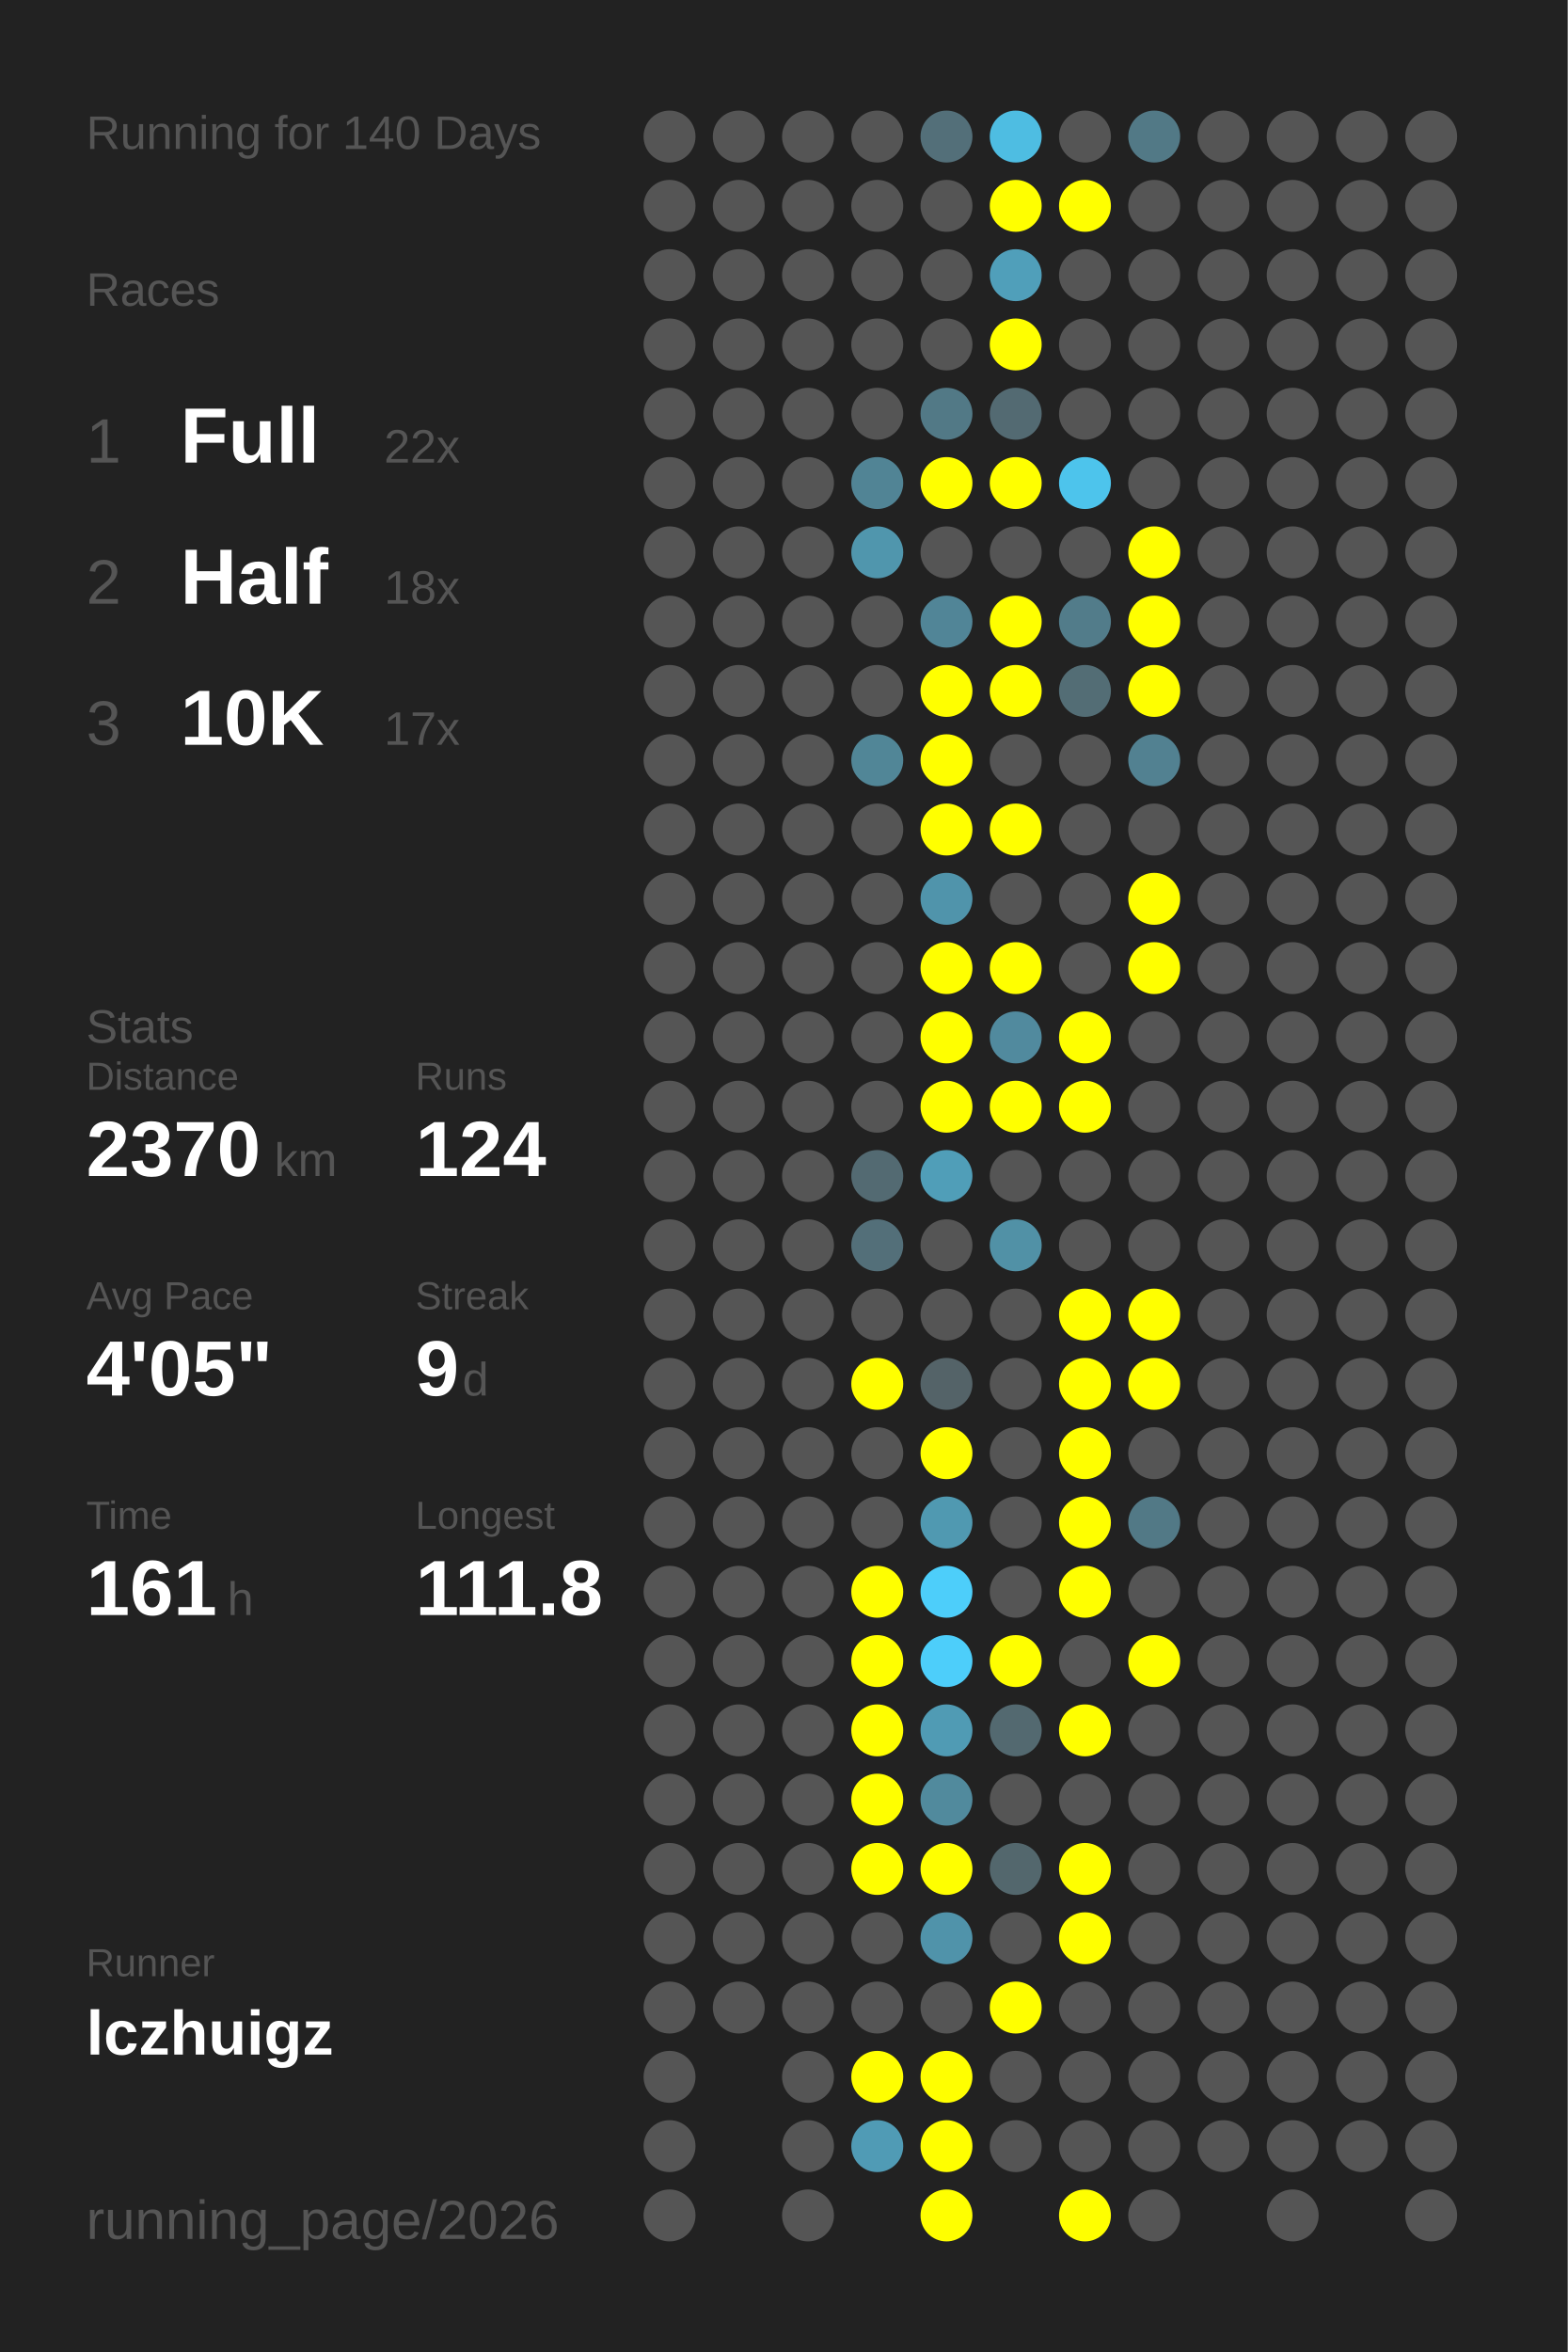
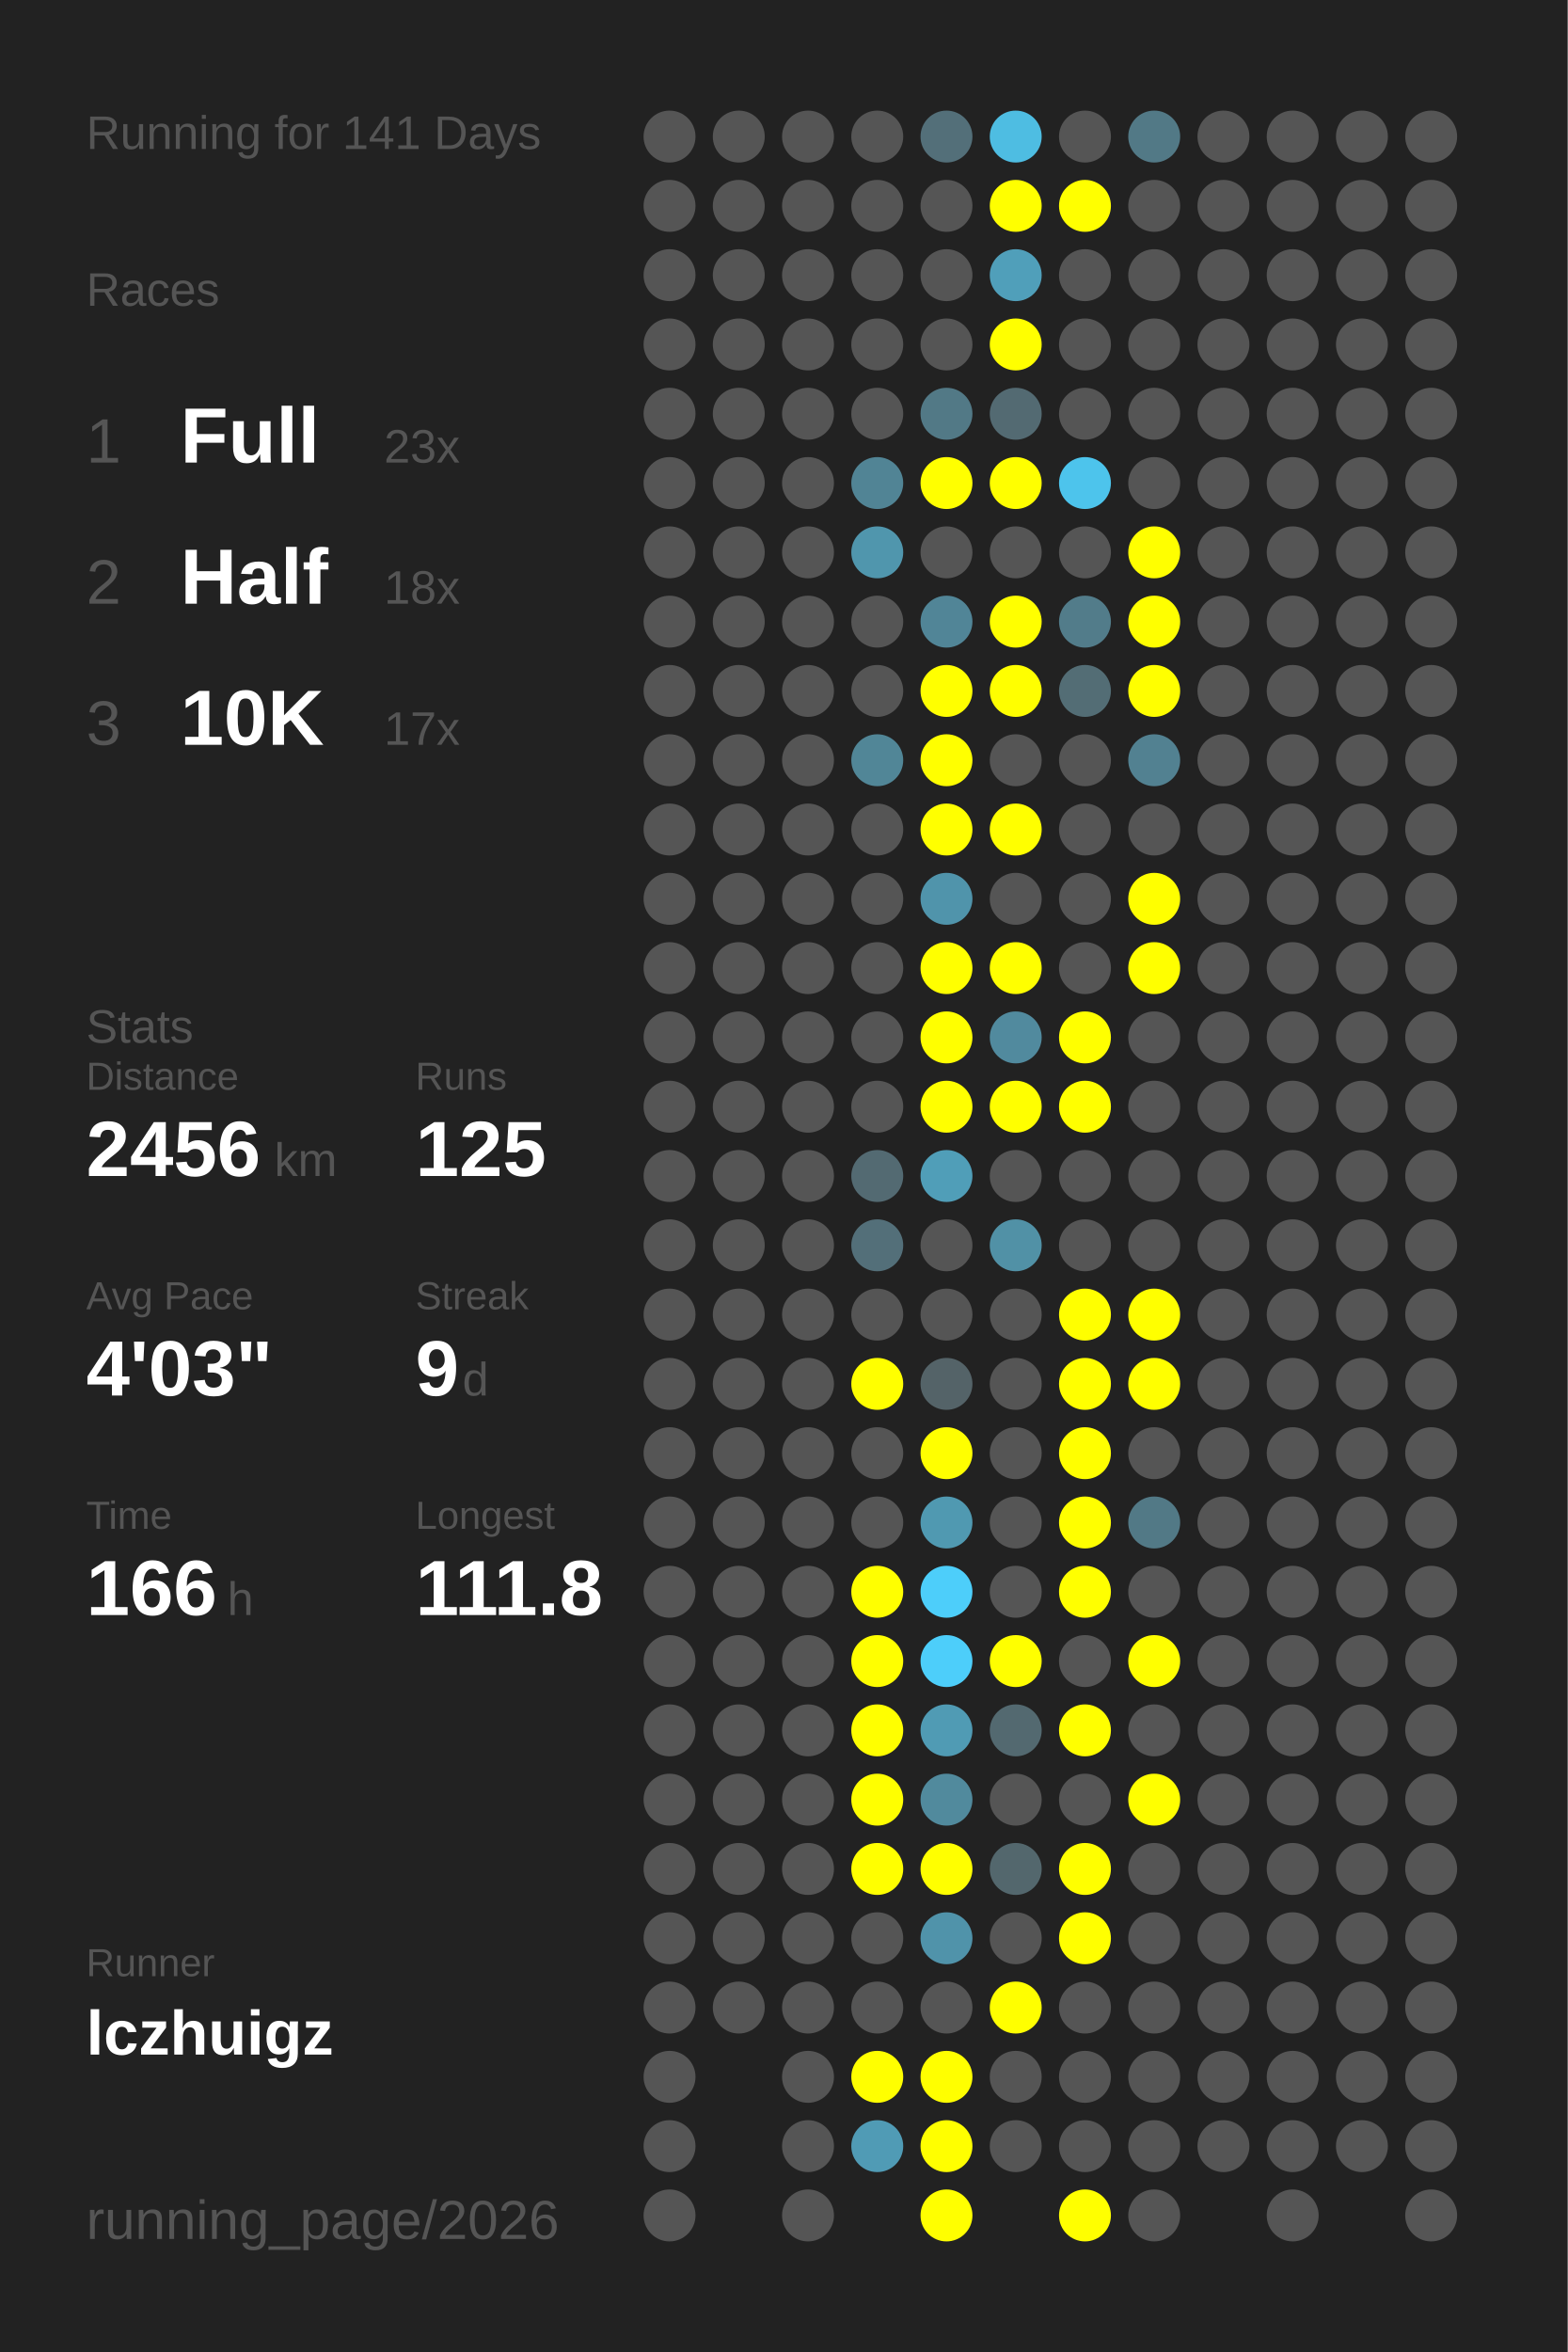
<svg xmlns="http://www.w3.org/2000/svg" baseProfile="full" height="300mm" version="1.1" viewBox="0,0,200,300" width="200mm">
  <defs />
  <rect fill="#222222" height="300" width="200" x="0" y="0" />
-   <text fill="#555555" style="font-size:6px; font-family:Arial;" x="11" y="19">Running for 140 Days</text>
+   <text fill="#555555" style="font-size:6px; font-family:Arial;" x="11" y="19">Running for 141 Days</text>
  <text fill="#555555" style="font-size:6px; font-family:Arial;" x="11" y="39">Races</text>
  <text fill="#555555" style="font-size:8px; font-family:Arial;" x="11" y="59">1</text>
  <text fill="#FFFFFF" style="font-size:10px; font-family:Arial; font-weight:bold;" x="23" y="59">Full</text>
-   <text fill="#555555" style="font-size:6px; font-family:Arial;" x="49" y="59">22x</text>
+   <text fill="#555555" style="font-size:6px; font-family:Arial;" x="49" y="59">23x</text>
  <text fill="#555555" style="font-size:8px; font-family:Arial;" x="11" y="77">2</text>
  <text fill="#FFFFFF" style="font-size:10px; font-family:Arial; font-weight:bold;" x="23" y="77">Half</text>
  <text fill="#555555" style="font-size:6px; font-family:Arial;" x="49" y="77">18x</text>
  <text fill="#555555" style="font-size:8px; font-family:Arial;" x="11" y="95">3</text>
  <text fill="#FFFFFF" style="font-size:10px; font-family:Arial; font-weight:bold;" x="23" y="95">10K</text>
  <text fill="#555555" style="font-size:6px; font-family:Arial;" x="49" y="95">17x</text>
  <text fill="#555555" style="font-size:6px; font-family:Arial;" x="11" y="133">Stats</text>
  <text fill="#555555" style="font-size:5px; font-family:Arial;" x="11" y="139">Distance</text>
-   <text fill="#FFFFFF" style="font-size:10px; font-family:Arial; font-weight:bold;" x="11" y="150">2370</text>
+   <text fill="#FFFFFF" style="font-size:10px; font-family:Arial; font-weight:bold;" x="11" y="150">2456</text>
  <text fill="#555555" style="font-size:6px; font-family:Arial;" x="35" y="150">km</text>
  <text fill="#555555" style="font-size:5px; font-family:Arial;" x="53" y="139">Runs</text>
-   <text fill="#FFFFFF" style="font-size:10px; font-family:Arial; font-weight:bold;" x="53" y="150">124</text>
+   <text fill="#FFFFFF" style="font-size:10px; font-family:Arial; font-weight:bold;" x="53" y="150">125</text>
  <text fill="#555555" style="font-size:5px; font-family:Arial;" x="11" y="167">Avg Pace</text>
-   <text fill="#FFFFFF" style="font-size:10px; font-family:Arial; font-weight:bold;" x="11" y="178">4'05"</text>
+   <text fill="#FFFFFF" style="font-size:10px; font-family:Arial; font-weight:bold;" x="11" y="178">4'03"</text>
  <text fill="#555555" style="font-size:5px; font-family:Arial;" x="53" y="167">Streak</text>
  <text fill="#FFFFFF" style="font-size:10px; font-family:Arial; font-weight:bold;" x="53" y="178">9</text>
  <text fill="#555555" style="font-size:6px; font-family:Arial;" x="59" y="178">d</text>
  <text fill="#555555" style="font-size:5px; font-family:Arial;" x="11" y="195">Time</text>
-   <text fill="#FFFFFF" style="font-size:10px; font-family:Arial; font-weight:bold;" x="11" y="206">161</text>
+   <text fill="#FFFFFF" style="font-size:10px; font-family:Arial; font-weight:bold;" x="11" y="206">166</text>
  <text fill="#555555" style="font-size:6px; font-family:Arial;" x="29" y="206">h</text>
  <text fill="#555555" style="font-size:5px; font-family:Arial;" x="53" y="195">Longest</text>
  <text fill="#FFFFFF" style="font-size:10px; font-family:Arial; font-weight:bold;" x="53" y="206">111.8</text>
  <text fill="#555555" style="font-size:5px; font-family:Arial;" x="11" y="252.065">Runner</text>
  <text fill="#FFFFFF" style="font-size:8px; font-family:Arial; font-weight:bold;" x="11" y="262.065">lczhuigz</text>
  <text fill="#555555" style="font-size:7px; font-family:Arial;" x="11" y="285.581">running_page/2026</text>
  <circle cx="85.417" cy="17.419" fill="#555555" r="3.312" />
  <circle cx="85.417" cy="26.258" fill="#555555" r="3.312" />
  <circle cx="85.417" cy="35.097" fill="#555555" r="3.312" />
  <circle cx="85.417" cy="43.935" fill="#555555" r="3.312" />
  <circle cx="85.417" cy="52.774" fill="#555555" r="3.312" />
  <circle cx="85.417" cy="61.613" fill="#555555" r="3.312" />
  <circle cx="85.417" cy="70.452" fill="#555555" r="3.312" />
  <circle cx="85.417" cy="79.29" fill="#555555" r="3.312" />
  <circle cx="85.417" cy="88.129" fill="#555555" r="3.312" />
  <circle cx="85.417" cy="96.968" fill="#555555" r="3.312" />
  <circle cx="85.417" cy="105.806" fill="#555555" r="3.312" />
  <circle cx="85.417" cy="114.645" fill="#555555" r="3.312" />
  <circle cx="85.417" cy="123.484" fill="#555555" r="3.312" />
  <circle cx="85.417" cy="132.323" fill="#555555" r="3.312" />
  <circle cx="85.417" cy="141.161" fill="#555555" r="3.312" />
  <circle cx="85.417" cy="150" fill="#555555" r="3.312" />
  <circle cx="85.417" cy="158.839" fill="#555555" r="3.312" />
  <circle cx="85.417" cy="167.677" fill="#555555" r="3.312" />
  <circle cx="85.417" cy="176.516" fill="#555555" r="3.312" />
  <circle cx="85.417" cy="185.355" fill="#555555" r="3.312" />
  <circle cx="85.417" cy="194.194" fill="#555555" r="3.312" />
  <circle cx="85.417" cy="203.032" fill="#555555" r="3.312" />
  <circle cx="85.417" cy="211.871" fill="#555555" r="3.312" />
  <circle cx="85.417" cy="220.71" fill="#555555" r="3.312" />
  <circle cx="85.417" cy="229.548" fill="#555555" r="3.312" />
  <circle cx="85.417" cy="238.387" fill="#555555" r="3.312" />
  <circle cx="85.417" cy="247.226" fill="#555555" r="3.312" />
  <circle cx="85.417" cy="256.065" fill="#555555" r="3.312" />
  <circle cx="85.417" cy="264.903" fill="#555555" r="3.312" />
  <circle cx="85.417" cy="273.742" fill="#555555" r="3.312" />
  <circle cx="85.417" cy="282.581" fill="#555555" r="3.312" />
  <circle cx="94.25" cy="17.419" fill="#555555" r="3.312" />
  <circle cx="94.25" cy="26.258" fill="#555555" r="3.312" />
  <circle cx="94.25" cy="35.097" fill="#555555" r="3.312" />
  <circle cx="94.25" cy="43.935" fill="#555555" r="3.312" />
  <circle cx="94.25" cy="52.774" fill="#555555" r="3.312" />
  <circle cx="94.25" cy="61.613" fill="#555555" r="3.312" />
  <circle cx="94.25" cy="70.452" fill="#555555" r="3.312" />
  <circle cx="94.25" cy="79.29" fill="#555555" r="3.312" />
  <circle cx="94.25" cy="88.129" fill="#555555" r="3.312" />
  <circle cx="94.25" cy="96.968" fill="#555555" r="3.312" />
  <circle cx="94.25" cy="105.806" fill="#555555" r="3.312" />
  <circle cx="94.25" cy="114.645" fill="#555555" r="3.312" />
  <circle cx="94.25" cy="123.484" fill="#555555" r="3.312" />
  <circle cx="94.25" cy="132.323" fill="#555555" r="3.312" />
  <circle cx="94.25" cy="141.161" fill="#555555" r="3.312" />
  <circle cx="94.25" cy="150" fill="#555555" r="3.312" />
  <circle cx="94.25" cy="158.839" fill="#555555" r="3.312" />
  <circle cx="94.25" cy="167.677" fill="#555555" r="3.312" />
  <circle cx="94.25" cy="176.516" fill="#555555" r="3.312" />
  <circle cx="94.25" cy="185.355" fill="#555555" r="3.312" />
  <circle cx="94.25" cy="194.194" fill="#555555" r="3.312" />
  <circle cx="94.25" cy="203.032" fill="#555555" r="3.312" />
  <circle cx="94.25" cy="211.871" fill="#555555" r="3.312" />
  <circle cx="94.25" cy="220.71" fill="#555555" r="3.312" />
  <circle cx="94.25" cy="229.548" fill="#555555" r="3.312" />
  <circle cx="94.25" cy="238.387" fill="#555555" r="3.312" />
  <circle cx="94.25" cy="247.226" fill="#555555" r="3.312" />
  <circle cx="94.25" cy="256.065" fill="#555555" r="3.312" />
  <circle cx="103.083" cy="17.419" fill="#555555" r="3.312" />
  <circle cx="103.083" cy="26.258" fill="#555555" r="3.312" />
  <circle cx="103.083" cy="35.097" fill="#555555" r="3.312" />
  <circle cx="103.083" cy="43.935" fill="#555555" r="3.312" />
  <circle cx="103.083" cy="52.774" fill="#555555" r="3.312" />
  <circle cx="103.083" cy="61.613" fill="#555555" r="3.312" />
  <circle cx="103.083" cy="70.452" fill="#555555" r="3.312" />
  <circle cx="103.083" cy="79.29" fill="#555555" r="3.312" />
  <circle cx="103.083" cy="88.129" fill="#555555" r="3.312" />
  <circle cx="103.083" cy="96.968" fill="#555555" r="3.312" />
  <circle cx="103.083" cy="105.806" fill="#555555" r="3.312" />
  <circle cx="103.083" cy="114.645" fill="#555555" r="3.312" />
  <circle cx="103.083" cy="123.484" fill="#555555" r="3.312" />
  <circle cx="103.083" cy="132.323" fill="#555555" r="3.312" />
  <circle cx="103.083" cy="141.161" fill="#555555" r="3.312" />
  <circle cx="103.083" cy="150" fill="#555555" r="3.312" />
  <circle cx="103.083" cy="158.839" fill="#555555" r="3.312" />
  <circle cx="103.083" cy="167.677" fill="#555555" r="3.312" />
  <circle cx="103.083" cy="176.516" fill="#555555" r="3.312" />
  <circle cx="103.083" cy="185.355" fill="#555555" r="3.312" />
  <circle cx="103.083" cy="194.194" fill="#555555" r="3.312" />
  <circle cx="103.083" cy="203.032" fill="#555555" r="3.312" />
  <circle cx="103.083" cy="211.871" fill="#555555" r="3.312" />
  <circle cx="103.083" cy="220.71" fill="#555555" r="3.312" />
  <circle cx="103.083" cy="229.548" fill="#555555" r="3.312" />
  <circle cx="103.083" cy="238.387" fill="#555555" r="3.312" />
  <circle cx="103.083" cy="247.226" fill="#555555" r="3.312" />
  <circle cx="103.083" cy="256.065" fill="#555555" r="3.312" />
  <circle cx="103.083" cy="264.903" fill="#555555" r="3.312" />
  <circle cx="103.083" cy="273.742" fill="#555555" r="3.312" />
  <circle cx="103.083" cy="282.581" fill="#555555" r="3.312" />
  <circle cx="111.917" cy="17.419" fill="#555555" r="3.312" />
  <circle cx="111.917" cy="26.258" fill="#555555" r="3.312" />
  <circle cx="111.917" cy="35.097" fill="#555555" r="3.312" />
  <circle cx="111.917" cy="43.935" fill="#555555" r="3.312" />
  <circle cx="111.917" cy="52.774" fill="#555555" r="3.312" />
  <circle cx="111.917" cy="61.613" fill="#518495" r="3.312" />
  <circle cx="111.917" cy="70.452" fill="#5096ad" r="3.312" />
  <circle cx="111.917" cy="79.29" fill="#555555" r="3.312" />
  <circle cx="111.917" cy="88.129" fill="#555555" r="3.312" />
  <circle cx="111.917" cy="96.968" fill="#518697" r="3.312" />
  <circle cx="111.917" cy="105.806" fill="#555555" r="3.312" />
  <circle cx="111.917" cy="114.645" fill="#555555" r="3.312" />
  <circle cx="111.917" cy="123.484" fill="#555555" r="3.312" />
  <circle cx="111.917" cy="132.323" fill="#555555" r="3.312" />
  <circle cx="111.917" cy="141.161" fill="#555555" r="3.312" />
  <circle cx="111.917" cy="150" fill="#536a72" r="3.312" />
  <circle cx="111.917" cy="158.839" fill="#536f79" r="3.312" />
  <circle cx="111.917" cy="167.677" fill="#555555" r="3.312" />
  <circle cx="111.917" cy="176.516" fill="#FFFF00" r="3.312" />
  <circle cx="111.917" cy="185.355" fill="#555555" r="3.312" />
  <circle cx="111.917" cy="194.194" fill="#555555" r="3.312" />
  <circle cx="111.917" cy="203.032" fill="#FFFF00" r="3.312" />
  <circle cx="111.917" cy="211.871" fill="#FFFF00" r="3.312" />
  <circle cx="111.917" cy="220.71" fill="#FFFF00" r="3.312" />
  <circle cx="111.917" cy="229.548" fill="#FFFF00" r="3.312" />
  <circle cx="111.917" cy="238.387" fill="#FFFF00" r="3.312" />
  <circle cx="111.917" cy="247.226" fill="#555555" r="3.312" />
  <circle cx="111.917" cy="256.065" fill="#555555" r="3.312" />
  <circle cx="111.917" cy="264.903" fill="#FFFF00" r="3.312" />
  <circle cx="111.917" cy="273.742" fill="#509bb5" r="3.312" />
  <circle cx="120.75" cy="17.419" fill="#536f79" r="3.312" />
  <circle cx="120.75" cy="26.258" fill="#555555" r="3.312" />
  <circle cx="120.75" cy="35.097" fill="#555555" r="3.312" />
  <circle cx="120.75" cy="43.935" fill="#555555" r="3.312" />
  <circle cx="120.75" cy="52.774" fill="#527986" r="3.312" />
  <circle cx="120.75" cy="61.613" fill="#FFFF00" r="3.312" />
  <circle cx="120.75" cy="70.452" fill="#555555" r="3.312" />
  <circle cx="120.75" cy="79.29" fill="#518597" r="3.312" />
  <circle cx="120.75" cy="88.129" fill="#FFFF00" r="3.312" />
  <circle cx="120.75" cy="96.968" fill="#FFFF00" r="3.312" />
  <circle cx="120.75" cy="105.806" fill="#FFFF00" r="3.312" />
  <circle cx="120.75" cy="114.645" fill="#5094ab" r="3.312" />
  <circle cx="120.75" cy="123.484" fill="#FFFF00" r="3.312" />
  <circle cx="120.75" cy="132.323" fill="#FFFF00" r="3.312" />
  <circle cx="120.75" cy="141.161" fill="#FFFF00" r="3.312" />
  <circle cx="120.75" cy="150" fill="#509eb8" r="3.312" />
  <circle cx="120.75" cy="158.839" fill="#555555" r="3.312" />
  <circle cx="120.75" cy="167.677" fill="#555555" r="3.312" />
  <circle cx="120.75" cy="176.516" fill="#546368" r="3.312" />
  <circle cx="120.75" cy="185.355" fill="#FFFF00" r="3.312" />
  <circle cx="120.75" cy="194.194" fill="#5099b1" r="3.312" />
  <circle cx="120.75" cy="203.032" fill="#4dcefa" r="3.312" />
  <circle cx="120.75" cy="211.871" fill="#4dcefa" r="3.312" />
  <circle cx="120.75" cy="220.71" fill="#509bb4" r="3.312" />
  <circle cx="120.75" cy="229.548" fill="#518a9d" r="3.312" />
  <circle cx="120.75" cy="238.387" fill="#FFFF00" r="3.312" />
  <circle cx="120.75" cy="247.226" fill="#5093aa" r="3.312" />
  <circle cx="120.75" cy="256.065" fill="#555555" r="3.312" />
  <circle cx="120.75" cy="264.903" fill="#FFFF00" r="3.312" />
  <circle cx="120.75" cy="273.742" fill="#FFFF00" r="3.312" />
  <circle cx="120.75" cy="282.581" fill="#FFFF00" r="3.312" />
  <circle cx="129.583" cy="17.419" fill="#4ebde2" r="3.312" />
  <circle cx="129.583" cy="26.258" fill="#FFFF00" r="3.312" />
  <circle cx="129.583" cy="35.097" fill="#509fba" r="3.312" />
  <circle cx="129.583" cy="43.935" fill="#FFFF00" r="3.312" />
  <circle cx="129.583" cy="52.774" fill="#536a72" r="3.312" />
  <circle cx="129.583" cy="61.613" fill="#FFFF00" r="3.312" />
  <circle cx="129.583" cy="70.452" fill="#555555" r="3.312" />
  <circle cx="129.583" cy="79.29" fill="#FFFF00" r="3.312" />
  <circle cx="129.583" cy="88.129" fill="#FFFF00" r="3.312" />
  <circle cx="129.583" cy="96.968" fill="#555555" r="3.312" />
  <circle cx="129.583" cy="105.806" fill="#FFFF00" r="3.312" />
  <circle cx="129.583" cy="114.645" fill="#555555" r="3.312" />
  <circle cx="129.583" cy="123.484" fill="#FFFF00" r="3.312" />
  <circle cx="129.583" cy="132.323" fill="#518a9e" r="3.312" />
  <circle cx="129.583" cy="141.161" fill="#FFFF00" r="3.312" />
  <circle cx="129.583" cy="150" fill="#555555" r="3.312" />
  <circle cx="129.583" cy="158.839" fill="#5191a6" r="3.312" />
  <circle cx="129.583" cy="167.677" fill="#555555" r="3.312" />
  <circle cx="129.583" cy="176.516" fill="#555555" r="3.312" />
  <circle cx="129.583" cy="185.355" fill="#555555" r="3.312" />
  <circle cx="129.583" cy="194.194" fill="#555555" r="3.312" />
  <circle cx="129.583" cy="203.032" fill="#555555" r="3.312" />
  <circle cx="129.583" cy="211.871" fill="#FFFF00" r="3.312" />
  <circle cx="129.583" cy="220.71" fill="#536970" r="3.312" />
  <circle cx="129.583" cy="229.548" fill="#555555" r="3.312" />
  <circle cx="129.583" cy="238.387" fill="#53676d" r="3.312" />
  <circle cx="129.583" cy="247.226" fill="#555555" r="3.312" />
  <circle cx="129.583" cy="256.065" fill="#FFFF00" r="3.312" />
  <circle cx="129.583" cy="264.903" fill="#555555" r="3.312" />
  <circle cx="129.583" cy="273.742" fill="#555555" r="3.312" />
  <circle cx="138.417" cy="17.419" fill="#555555" r="3.312" />
  <circle cx="138.417" cy="26.258" fill="#FFFF00" r="3.312" />
  <circle cx="138.417" cy="35.097" fill="#555555" r="3.312" />
  <circle cx="138.417" cy="43.935" fill="#555555" r="3.312" />
  <circle cx="138.417" cy="52.774" fill="#555555" r="3.312" />
  <circle cx="138.417" cy="61.613" fill="#4dc4ec" r="3.312" />
  <circle cx="138.417" cy="70.452" fill="#555555" r="3.312" />
  <circle cx="138.417" cy="79.29" fill="#527c8a" r="3.312" />
  <circle cx="138.417" cy="88.129" fill="#536d75" r="3.312" />
  <circle cx="138.417" cy="96.968" fill="#555555" r="3.312" />
  <circle cx="138.417" cy="105.806" fill="#555555" r="3.312" />
  <circle cx="138.417" cy="114.645" fill="#555555" r="3.312" />
  <circle cx="138.417" cy="123.484" fill="#555555" r="3.312" />
  <circle cx="138.417" cy="132.323" fill="#FFFF00" r="3.312" />
  <circle cx="138.417" cy="141.161" fill="#FFFF00" r="3.312" />
  <circle cx="138.417" cy="150" fill="#555555" r="3.312" />
  <circle cx="138.417" cy="158.839" fill="#555555" r="3.312" />
  <circle cx="138.417" cy="167.677" fill="#FFFF00" r="3.312" />
  <circle cx="138.417" cy="176.516" fill="#FFFF00" r="3.312" />
  <circle cx="138.417" cy="185.355" fill="#FFFF00" r="3.312" />
  <circle cx="138.417" cy="194.194" fill="#FFFF00" r="3.312" />
  <circle cx="138.417" cy="203.032" fill="#FFFF00" r="3.312" />
  <circle cx="138.417" cy="211.871" fill="#555555" r="3.312" />
  <circle cx="138.417" cy="220.71" fill="#FFFF00" r="3.312" />
  <circle cx="138.417" cy="229.548" fill="#555555" r="3.312" />
  <circle cx="138.417" cy="238.387" fill="#FFFF00" r="3.312" />
  <circle cx="138.417" cy="247.226" fill="#FFFF00" r="3.312" />
  <circle cx="138.417" cy="256.065" fill="#555555" r="3.312" />
  <circle cx="138.417" cy="264.903" fill="#555555" r="3.312" />
  <circle cx="138.417" cy="273.742" fill="#555555" r="3.312" />
  <circle cx="138.417" cy="282.581" fill="#FFFF00" r="3.312" />
  <circle cx="147.25" cy="17.419" fill="#527986" r="3.312" />
  <circle cx="147.25" cy="26.258" fill="#555555" r="3.312" />
  <circle cx="147.25" cy="35.097" fill="#555555" r="3.312" />
  <circle cx="147.25" cy="43.935" fill="#555555" r="3.312" />
  <circle cx="147.25" cy="52.774" fill="#555555" r="3.312" />
  <circle cx="147.25" cy="61.613" fill="#555555" r="3.312" />
  <circle cx="147.25" cy="70.452" fill="#FFFF00" r="3.312" />
  <circle cx="147.25" cy="79.29" fill="#FFFF00" r="3.312" />
  <circle cx="147.25" cy="88.129" fill="#FFFF00" r="3.312" />
  <circle cx="147.25" cy="96.968" fill="#528191" r="3.312" />
  <circle cx="147.25" cy="105.806" fill="#555555" r="3.312" />
  <circle cx="147.25" cy="114.645" fill="#FFFF00" r="3.312" />
  <circle cx="147.25" cy="123.484" fill="#FFFF00" r="3.312" />
  <circle cx="147.25" cy="132.323" fill="#555555" r="3.312" />
  <circle cx="147.25" cy="141.161" fill="#555555" r="3.312" />
  <circle cx="147.25" cy="150" fill="#555555" r="3.312" />
  <circle cx="147.25" cy="158.839" fill="#555555" r="3.312" />
  <circle cx="147.25" cy="167.677" fill="#FFFF00" r="3.312" />
  <circle cx="147.25" cy="176.516" fill="#FFFF00" r="3.312" />
  <circle cx="147.25" cy="185.355" fill="#555555" r="3.312" />
  <circle cx="147.25" cy="194.194" fill="#527986" r="3.312" />
  <circle cx="147.25" cy="203.032" fill="#555555" r="3.312" />
  <circle cx="147.25" cy="211.871" fill="#FFFF00" r="3.312" />
  <circle cx="147.25" cy="220.71" fill="#555555" r="3.312" />
-   <circle cx="147.25" cy="229.548" fill="#555555" r="3.312" />
+   <circle cx="147.25" cy="229.548" fill="#FFFF00" r="3.312" />
  <circle cx="147.25" cy="238.387" fill="#555555" r="3.312" />
  <circle cx="147.25" cy="247.226" fill="#555555" r="3.312" />
  <circle cx="147.25" cy="256.065" fill="#555555" r="3.312" />
  <circle cx="147.25" cy="264.903" fill="#555555" r="3.312" />
  <circle cx="147.25" cy="273.742" fill="#555555" r="3.312" />
  <circle cx="147.25" cy="282.581" fill="#555555" r="3.312" />
  <circle cx="156.083" cy="17.419" fill="#555555" r="3.312" />
  <circle cx="156.083" cy="26.258" fill="#555555" r="3.312" />
  <circle cx="156.083" cy="35.097" fill="#555555" r="3.312" />
  <circle cx="156.083" cy="43.935" fill="#555555" r="3.312" />
  <circle cx="156.083" cy="52.774" fill="#555555" r="3.312" />
  <circle cx="156.083" cy="61.613" fill="#555555" r="3.312" />
  <circle cx="156.083" cy="70.452" fill="#555555" r="3.312" />
  <circle cx="156.083" cy="79.29" fill="#555555" r="3.312" />
  <circle cx="156.083" cy="88.129" fill="#555555" r="3.312" />
  <circle cx="156.083" cy="96.968" fill="#555555" r="3.312" />
  <circle cx="156.083" cy="105.806" fill="#555555" r="3.312" />
  <circle cx="156.083" cy="114.645" fill="#555555" r="3.312" />
  <circle cx="156.083" cy="123.484" fill="#555555" r="3.312" />
  <circle cx="156.083" cy="132.323" fill="#555555" r="3.312" />
  <circle cx="156.083" cy="141.161" fill="#555555" r="3.312" />
  <circle cx="156.083" cy="150" fill="#555555" r="3.312" />
  <circle cx="156.083" cy="158.839" fill="#555555" r="3.312" />
  <circle cx="156.083" cy="167.677" fill="#555555" r="3.312" />
  <circle cx="156.083" cy="176.516" fill="#555555" r="3.312" />
  <circle cx="156.083" cy="185.355" fill="#555555" r="3.312" />
  <circle cx="156.083" cy="194.194" fill="#555555" r="3.312" />
  <circle cx="156.083" cy="203.032" fill="#555555" r="3.312" />
  <circle cx="156.083" cy="211.871" fill="#555555" r="3.312" />
  <circle cx="156.083" cy="220.71" fill="#555555" r="3.312" />
  <circle cx="156.083" cy="229.548" fill="#555555" r="3.312" />
  <circle cx="156.083" cy="238.387" fill="#555555" r="3.312" />
  <circle cx="156.083" cy="247.226" fill="#555555" r="3.312" />
  <circle cx="156.083" cy="256.065" fill="#555555" r="3.312" />
  <circle cx="156.083" cy="264.903" fill="#555555" r="3.312" />
  <circle cx="156.083" cy="273.742" fill="#555555" r="3.312" />
  <circle cx="164.917" cy="17.419" fill="#555555" r="3.312" />
  <circle cx="164.917" cy="26.258" fill="#555555" r="3.312" />
  <circle cx="164.917" cy="35.097" fill="#555555" r="3.312" />
  <circle cx="164.917" cy="43.935" fill="#555555" r="3.312" />
  <circle cx="164.917" cy="52.774" fill="#555555" r="3.312" />
  <circle cx="164.917" cy="61.613" fill="#555555" r="3.312" />
  <circle cx="164.917" cy="70.452" fill="#555555" r="3.312" />
  <circle cx="164.917" cy="79.29" fill="#555555" r="3.312" />
  <circle cx="164.917" cy="88.129" fill="#555555" r="3.312" />
  <circle cx="164.917" cy="96.968" fill="#555555" r="3.312" />
  <circle cx="164.917" cy="105.806" fill="#555555" r="3.312" />
  <circle cx="164.917" cy="114.645" fill="#555555" r="3.312" />
  <circle cx="164.917" cy="123.484" fill="#555555" r="3.312" />
  <circle cx="164.917" cy="132.323" fill="#555555" r="3.312" />
  <circle cx="164.917" cy="141.161" fill="#555555" r="3.312" />
  <circle cx="164.917" cy="150" fill="#555555" r="3.312" />
  <circle cx="164.917" cy="158.839" fill="#555555" r="3.312" />
  <circle cx="164.917" cy="167.677" fill="#555555" r="3.312" />
  <circle cx="164.917" cy="176.516" fill="#555555" r="3.312" />
  <circle cx="164.917" cy="185.355" fill="#555555" r="3.312" />
  <circle cx="164.917" cy="194.194" fill="#555555" r="3.312" />
  <circle cx="164.917" cy="203.032" fill="#555555" r="3.312" />
  <circle cx="164.917" cy="211.871" fill="#555555" r="3.312" />
  <circle cx="164.917" cy="220.71" fill="#555555" r="3.312" />
  <circle cx="164.917" cy="229.548" fill="#555555" r="3.312" />
  <circle cx="164.917" cy="238.387" fill="#555555" r="3.312" />
  <circle cx="164.917" cy="247.226" fill="#555555" r="3.312" />
  <circle cx="164.917" cy="256.065" fill="#555555" r="3.312" />
  <circle cx="164.917" cy="264.903" fill="#555555" r="3.312" />
  <circle cx="164.917" cy="273.742" fill="#555555" r="3.312" />
  <circle cx="164.917" cy="282.581" fill="#555555" r="3.312" />
  <circle cx="173.75" cy="17.419" fill="#555555" r="3.312" />
  <circle cx="173.75" cy="26.258" fill="#555555" r="3.312" />
  <circle cx="173.75" cy="35.097" fill="#555555" r="3.312" />
  <circle cx="173.75" cy="43.935" fill="#555555" r="3.312" />
  <circle cx="173.75" cy="52.774" fill="#555555" r="3.312" />
  <circle cx="173.75" cy="61.613" fill="#555555" r="3.312" />
  <circle cx="173.75" cy="70.452" fill="#555555" r="3.312" />
  <circle cx="173.75" cy="79.29" fill="#555555" r="3.312" />
  <circle cx="173.75" cy="88.129" fill="#555555" r="3.312" />
  <circle cx="173.75" cy="96.968" fill="#555555" r="3.312" />
  <circle cx="173.75" cy="105.806" fill="#555555" r="3.312" />
  <circle cx="173.75" cy="114.645" fill="#555555" r="3.312" />
  <circle cx="173.75" cy="123.484" fill="#555555" r="3.312" />
  <circle cx="173.75" cy="132.323" fill="#555555" r="3.312" />
  <circle cx="173.75" cy="141.161" fill="#555555" r="3.312" />
  <circle cx="173.75" cy="150" fill="#555555" r="3.312" />
  <circle cx="173.75" cy="158.839" fill="#555555" r="3.312" />
  <circle cx="173.75" cy="167.677" fill="#555555" r="3.312" />
  <circle cx="173.75" cy="176.516" fill="#555555" r="3.312" />
  <circle cx="173.75" cy="185.355" fill="#555555" r="3.312" />
  <circle cx="173.75" cy="194.194" fill="#555555" r="3.312" />
  <circle cx="173.75" cy="203.032" fill="#555555" r="3.312" />
  <circle cx="173.75" cy="211.871" fill="#555555" r="3.312" />
  <circle cx="173.75" cy="220.71" fill="#555555" r="3.312" />
  <circle cx="173.75" cy="229.548" fill="#555555" r="3.312" />
  <circle cx="173.75" cy="238.387" fill="#555555" r="3.312" />
  <circle cx="173.75" cy="247.226" fill="#555555" r="3.312" />
  <circle cx="173.75" cy="256.065" fill="#555555" r="3.312" />
  <circle cx="173.75" cy="264.903" fill="#555555" r="3.312" />
  <circle cx="173.75" cy="273.742" fill="#555555" r="3.312" />
  <circle cx="182.583" cy="17.419" fill="#555555" r="3.312" />
  <circle cx="182.583" cy="26.258" fill="#555555" r="3.312" />
  <circle cx="182.583" cy="35.097" fill="#555555" r="3.312" />
  <circle cx="182.583" cy="43.935" fill="#555555" r="3.312" />
  <circle cx="182.583" cy="52.774" fill="#555555" r="3.312" />
  <circle cx="182.583" cy="61.613" fill="#555555" r="3.312" />
  <circle cx="182.583" cy="70.452" fill="#555555" r="3.312" />
  <circle cx="182.583" cy="79.29" fill="#555555" r="3.312" />
  <circle cx="182.583" cy="88.129" fill="#555555" r="3.312" />
  <circle cx="182.583" cy="96.968" fill="#555555" r="3.312" />
  <circle cx="182.583" cy="105.806" fill="#555555" r="3.312" />
  <circle cx="182.583" cy="114.645" fill="#555555" r="3.312" />
  <circle cx="182.583" cy="123.484" fill="#555555" r="3.312" />
  <circle cx="182.583" cy="132.323" fill="#555555" r="3.312" />
  <circle cx="182.583" cy="141.161" fill="#555555" r="3.312" />
  <circle cx="182.583" cy="150" fill="#555555" r="3.312" />
  <circle cx="182.583" cy="158.839" fill="#555555" r="3.312" />
  <circle cx="182.583" cy="167.677" fill="#555555" r="3.312" />
  <circle cx="182.583" cy="176.516" fill="#555555" r="3.312" />
  <circle cx="182.583" cy="185.355" fill="#555555" r="3.312" />
  <circle cx="182.583" cy="194.194" fill="#555555" r="3.312" />
  <circle cx="182.583" cy="203.032" fill="#555555" r="3.312" />
  <circle cx="182.583" cy="211.871" fill="#555555" r="3.312" />
  <circle cx="182.583" cy="220.71" fill="#555555" r="3.312" />
  <circle cx="182.583" cy="229.548" fill="#555555" r="3.312" />
  <circle cx="182.583" cy="238.387" fill="#555555" r="3.312" />
  <circle cx="182.583" cy="247.226" fill="#555555" r="3.312" />
  <circle cx="182.583" cy="256.065" fill="#555555" r="3.312" />
  <circle cx="182.583" cy="264.903" fill="#555555" r="3.312" />
  <circle cx="182.583" cy="273.742" fill="#555555" r="3.312" />
  <circle cx="182.583" cy="282.581" fill="#555555" r="3.312" />
</svg>
